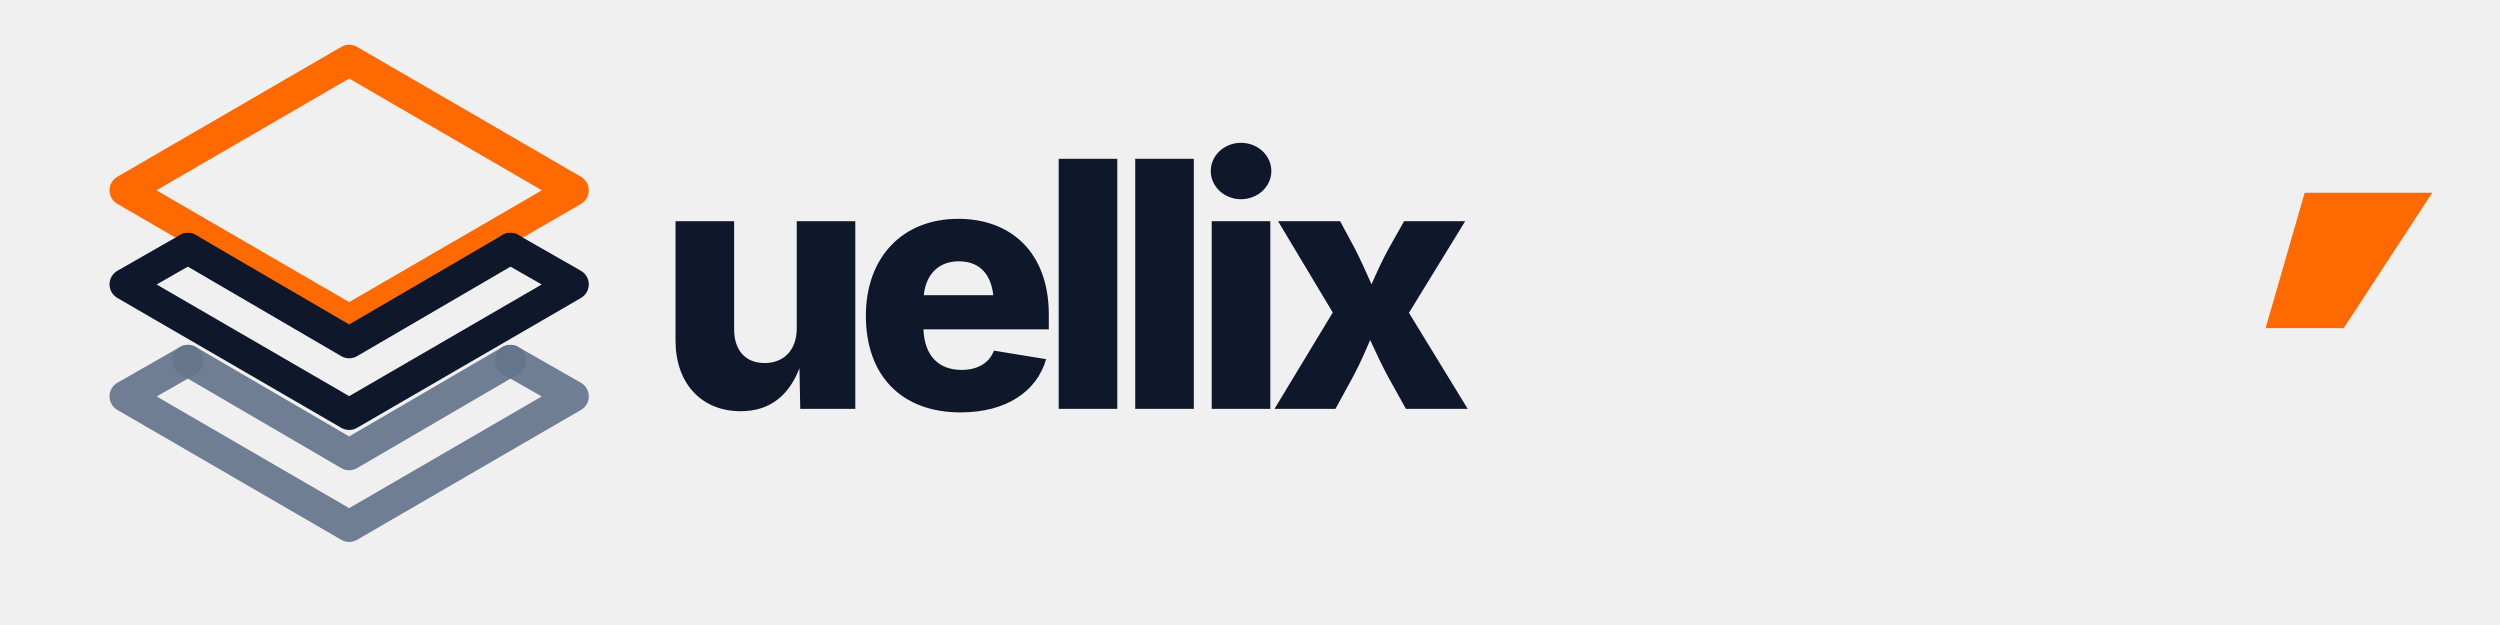
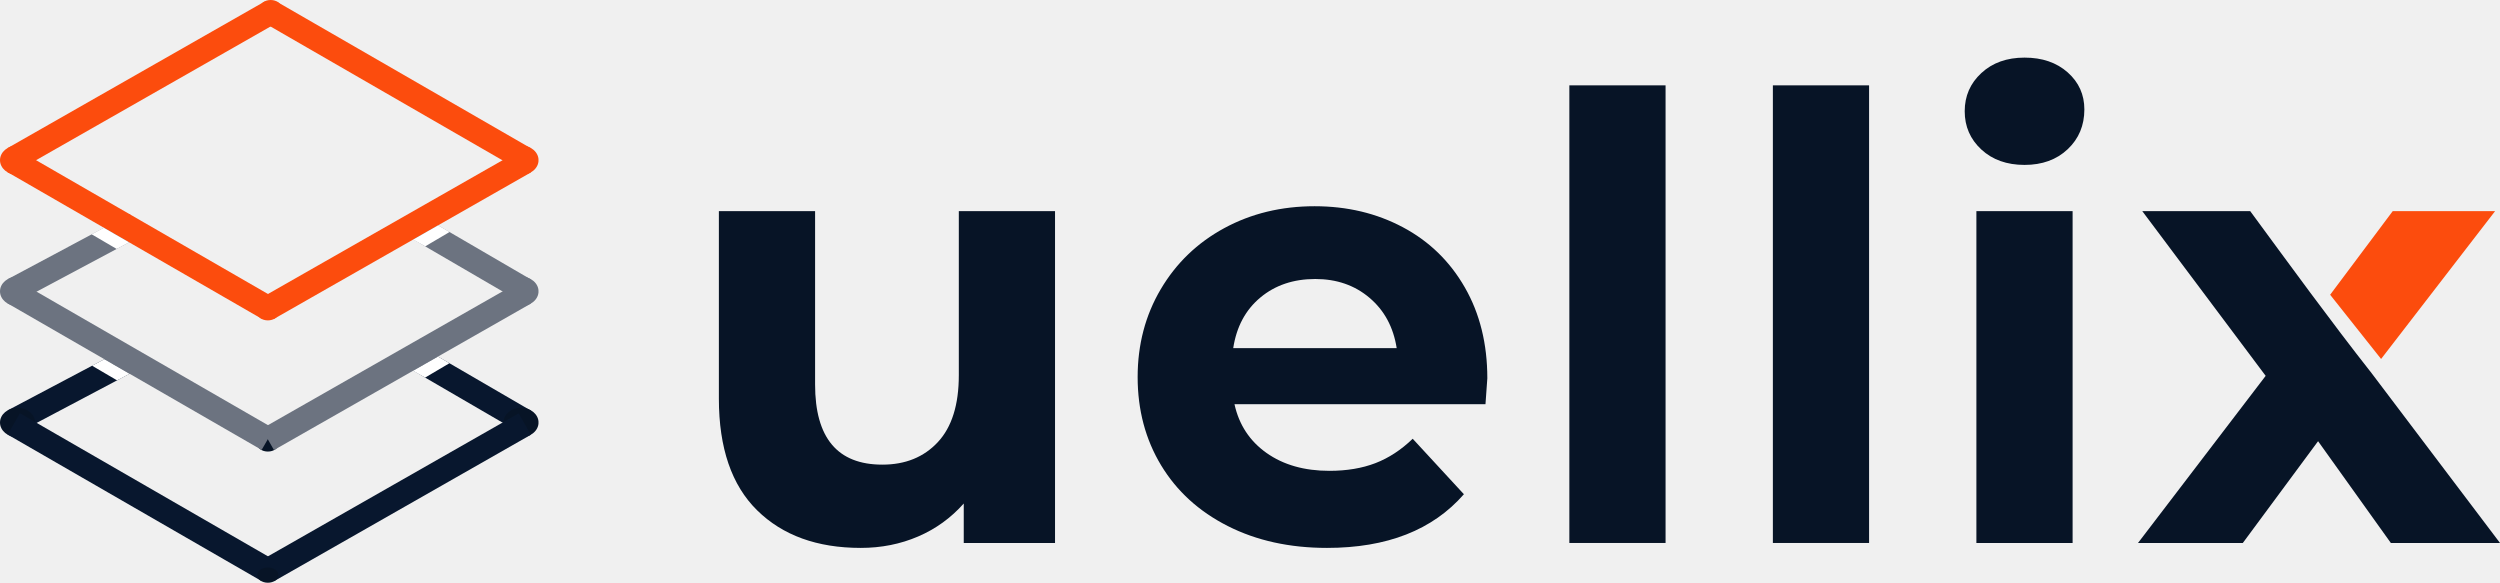
- <svg xmlns="http://www.w3.org/2000/svg" width="960" height="240" viewBox="0 0 960 240" role="img" aria-label="Uellix">
-   <g transform="translate(24 6) scale(0.86)" fill="none" stroke-linecap="round" stroke-linejoin="round" shape-rendering="geometricPrecision">
-     <path d="M128 20 L228 78 L128 136 L28 78 Z" stroke="#FF6A00" stroke-width="14" />
-     <path d="M56 104 L128 146 L200 104" stroke="#0F172A" stroke-width="14" />
-     <path d="M56 104 L28 120 L128 178 L228 120 L200 104" stroke="#0F172A" stroke-width="14" />
-     <path d="M56 154 L128 196 L200 154" stroke="#64748B" stroke-width="14" opacity="0.92" />
-     <path d="M56 154 L28 170 L128 228 L228 170 L200 154" stroke="#64748B" stroke-width="14" opacity="0.92" />
+ <svg xmlns="http://www.w3.org/2000/svg" width="1777.99" height="414.441" viewBox="0 0 470.426 109.654" version="1.1" id="svg1" xml:space="preserve">
+   <defs id="defs1">
+     <clipPath id="42c7b661bc">
+       <path d="m 420.012,319.641 h 8.41 v 6.047 h -8.41 z m 0,0" clip-rule="nonzero" id="path1" />
+     </clipPath>
+     <clipPath id="2e774e1bb2">
+       <path d="m 424.211,319.641 c -2.32,0 -4.199,1.355 -4.199,3.023 0,1.672 1.879,3.023 4.199,3.023 2.316,0 4.199,-1.352 4.199,-3.023 0,-1.668 -1.883,-3.023 -4.199,-3.023 z m 0,0" clip-rule="nonzero" id="path2" />
+     </clipPath>
+     <clipPath id="594c2671c3">
+       <path d="M 0.012,0.641 H 8.422 V 6.688 H 0.012 Z m 0,0" clip-rule="nonzero" id="path3" />
+     </clipPath>
+     <clipPath id="b7e992c3a7">
+       <path d="m 4.211,0.641 c -2.32,0 -4.199,1.355 -4.199,3.023 0,1.672 1.879,3.023 4.199,3.023 2.316,0 4.199,-1.352 4.199,-3.023 0,-1.668 -1.883,-3.023 -4.199,-3.023 z m 0,0" clip-rule="nonzero" id="path4" />
+     </clipPath>
+     <clipPath id="9872908dfa">
+       <rect x="0" width="9" y="0" height="7" id="rect4" />
+     </clipPath>
+     <clipPath id="363e5f3491">
+       <path d="m 317.051,377.219 h 13.918 v 11.68 h -13.918 z m 0,0" clip-rule="nonzero" id="path5" />
+     </clipPath>
+     <clipPath id="7600b9155b">
+       <path d="m 323.996,377.219 c -3.836,0 -6.945,2.613 -6.945,5.84 0,3.223 3.109,5.84 6.945,5.84 3.84,0 6.949,-2.617 6.949,-5.84 0,-3.227 -3.109,-5.84 -6.949,-5.84 z m 0,0" clip-rule="nonzero" id="path6" />
+     </clipPath>
+     <clipPath id="e7b5a8bcc5">
+       <path d="M 0.051,0.219 H 13.961 V 11.898 H 0.051 Z m 0,0" clip-rule="nonzero" id="path7" />
+     </clipPath>
+     <clipPath id="6a6c861897">
+       <path d="m 6.996,0.219 c -3.836,0 -6.945,2.613 -6.945,5.84 0,3.223 3.109,5.84 6.945,5.84 3.84,0 6.949,-2.617 6.949,-5.84 0,-3.227 -3.109,-5.84 -6.949,-5.84 z m 0,0" clip-rule="nonzero" id="path8" />
+     </clipPath>
+     <clipPath id="294761ec06">
+       <rect x="0" width="14" y="0" height="12" id="rect8" />
+     </clipPath>
+     <clipPath id="9ab9f0cb2e">
+       <path d="m 516.383,377.219 h 13.918 v 11.68 h -13.918 z m 0,0" clip-rule="nonzero" id="path9" />
+     </clipPath>
+     <clipPath id="d2515f5a9a">
+       <path d="m 523.332,377.219 c -3.836,0 -6.949,2.613 -6.949,5.84 0,3.223 3.113,5.84 6.949,5.84 3.836,0 6.945,-2.617 6.945,-5.84 0,-3.227 -3.109,-5.84 -6.945,-5.84 z m 0,0" clip-rule="nonzero" id="path10" />
+     </clipPath>
+     <clipPath id="23826a9c17">
+       <path d="M 0.383,0.219 H 14.301 V 11.898 H 0.383 Z m 0,0" clip-rule="nonzero" id="path11" />
+     </clipPath>
+     <clipPath id="35c9fe48d9">
+       <path d="m 7.332,0.219 c -3.836,0 -6.949,2.613 -6.949,5.84 0,3.223 3.113,5.84 6.949,5.84 3.836,0 6.945,-2.617 6.945,-5.84 0,-3.227 -3.109,-5.84 -6.945,-5.84 z m 0,0" clip-rule="nonzero" id="path12" />
+     </clipPath>
+     <clipPath id="cfd81cc7ef">
+       <rect x="0" width="15" y="0" height="12" id="rect12" />
+     </clipPath>
+     <clipPath id="1815b1204b">
+       <path d="m 418.906,440.449 h 8.41 v 6.047 h -8.41 z m 0,0" clip-rule="nonzero" id="path13" />
+     </clipPath>
+     <clipPath id="13f73a0011">
+       <path d="m 423.105,440.449 c -2.32,0 -4.199,1.355 -4.199,3.023 0,1.672 1.879,3.023 4.199,3.023 2.316,0 4.195,-1.352 4.195,-3.023 0,-1.668 -1.879,-3.023 -4.195,-3.023 z m 0,0" clip-rule="nonzero" id="path14" />
+     </clipPath>
+     <clipPath id="6264678bf0">
+       <path d="M 0.906,0.449 H 9.316 V 6.496 H 0.906 Z m 0,0" clip-rule="nonzero" id="path15" />
+     </clipPath>
+     <clipPath id="b8e3ca6c43">
+       <path d="m 5.105,0.449 c -2.32,0 -4.199,1.355 -4.199,3.023 0,1.672 1.879,3.023 4.199,3.023 2.316,0 4.195,-1.352 4.195,-3.023 0,-1.668 -1.879,-3.023 -4.195,-3.023 z m 0,0" clip-rule="nonzero" id="path16" />
+     </clipPath>
+     <clipPath id="0b33aeac96">
+       <rect x="0" width="10" y="0" height="7" id="rect16" />
+     </clipPath>
+     <clipPath id="57063a5257">
+       <path d="m 317.051,481.086 h 13.918 v 11.68 h -13.918 z m 0,0" clip-rule="nonzero" id="path17" />
+     </clipPath>
+     <clipPath id="1aa62119ae">
+       <path d="m 323.996,481.086 c -3.836,0 -6.945,2.617 -6.945,5.84 0,3.227 3.109,5.84 6.945,5.84 3.84,0 6.949,-2.613 6.949,-5.84 0,-3.223 -3.109,-5.84 -6.949,-5.84 z m 0,0" clip-rule="nonzero" id="path18" />
+     </clipPath>
+     <clipPath id="ba0cef3c05">
+       <path d="M 0.051,0.086 H 13.961 V 11.766 H 0.051 Z m 0,0" clip-rule="nonzero" id="path19" />
+     </clipPath>
+     <clipPath id="564879c839">
+       <path d="m 6.996,0.086 c -3.836,0 -6.945,2.617 -6.945,5.84 0,3.227 3.109,5.84 6.945,5.84 3.84,0 6.949,-2.613 6.949,-5.84 0,-3.223 -3.109,-5.84 -6.949,-5.84 z m 0,0" clip-rule="nonzero" id="path20" />
+     </clipPath>
+     <clipPath id="239c40d67b">
+       <rect x="0" width="14" y="0" height="12" id="rect20" />
+     </clipPath>
+     <clipPath id="210054c0f6">
+       <path d="m 516.383,481.086 h 13.918 v 11.68 h -13.918 z m 0,0" clip-rule="nonzero" id="path21" />
+     </clipPath>
+     <clipPath id="db5c3fd384">
+       <path d="m 523.332,481.086 c -3.836,0 -6.949,2.617 -6.949,5.84 0,3.227 3.113,5.84 6.949,5.84 3.836,0 6.945,-2.613 6.945,-5.84 0,-3.223 -3.109,-5.84 -6.945,-5.84 z m 0,0" clip-rule="nonzero" id="path22" />
+     </clipPath>
+     <clipPath id="1cccc8d77e">
+       <path d="M 0.383,0.086 H 14.301 V 11.766 H 0.383 Z m 0,0" clip-rule="nonzero" id="path23" />
+     </clipPath>
+     <clipPath id="0017b533eb">
+       <path d="m 7.332,0.086 c -3.836,0 -6.949,2.617 -6.949,5.84 0,3.227 3.113,5.84 6.949,5.84 3.836,0 6.945,-2.613 6.945,-5.84 0,-3.223 -3.109,-5.84 -6.945,-5.84 z m 0,0" clip-rule="nonzero" id="path24" />
+     </clipPath>
+     <clipPath id="3de1340860">
+       <rect x="0" width="15" y="0" height="12" id="rect24" />
+     </clipPath>
+     <clipPath id="0032ccfe87">
+       <path d="m 317.051,429.152 h 13.918 v 11.68 h -13.918 z m 0,0" clip-rule="nonzero" id="path25" />
+     </clipPath>
+     <clipPath id="f022e74d66">
+       <path d="m 323.996,429.152 c -3.836,0 -6.945,2.613 -6.945,5.84 0,3.227 3.109,5.84 6.945,5.84 3.84,0 6.949,-2.613 6.949,-5.84 0,-3.227 -3.109,-5.84 -6.949,-5.84 z m 0,0" clip-rule="nonzero" id="path26" />
+     </clipPath>
+     <clipPath id="164f67180c">
+       <path d="M 0.051,0.152 H 13.961 V 11.832 H 0.051 Z m 0,0" clip-rule="nonzero" id="path27" />
+     </clipPath>
+     <clipPath id="513f034d1d">
+       <path d="m 6.996,0.152 c -3.836,0 -6.945,2.613 -6.945,5.84 0,3.227 3.109,5.84 6.945,5.84 3.84,0 6.949,-2.613 6.949,-5.84 0,-3.227 -3.109,-5.84 -6.949,-5.84 z m 0,0" clip-rule="nonzero" id="path28" />
+     </clipPath>
+     <clipPath id="240dd160ec">
+       <rect x="0" width="14" y="0" height="12" id="rect28" />
+     </clipPath>
+     <clipPath id="9d6f1ee5d5">
+       <path d="m 516.383,429.152 h 13.918 v 11.68 h -13.918 z m 0,0" clip-rule="nonzero" id="path29" />
+     </clipPath>
+     <clipPath id="3e62781100">
+       <path d="m 523.332,429.152 c -3.836,0 -6.949,2.613 -6.949,5.84 0,3.227 3.113,5.84 6.949,5.84 3.836,0 6.945,-2.613 6.945,-5.84 0,-3.227 -3.109,-5.84 -6.945,-5.84 z m 0,0" clip-rule="nonzero" id="path30" />
+     </clipPath>
+     <clipPath id="6853878bd8">
+       <rect x="0" width="15" y="0" height="12" id="rect32" />
+     </clipPath>
+     <clipPath id="4e6554b5fe">
+       <path d="M 0.383,0.152 H 14.301 V 11.832 H 0.383 Z m 0,0" clip-rule="nonzero" id="path31" />
+     </clipPath>
+     <clipPath id="b5c0dd2462">
+       <path d="m 7.332,0.152 c -3.836,0 -6.949,2.613 -6.949,5.84 0,3.227 3.113,5.84 6.949,5.84 3.836,0 6.945,-2.613 6.945,-5.84 0,-3.227 -3.109,-5.84 -6.945,-5.84 z m 0,0" clip-rule="nonzero" id="path32" />
+     </clipPath>
+     <clipPath id="62fb74cfb9">
+       <path d="m 418.906,492.383 h 8.41 v 6.051 h -8.41 z m 0,0" clip-rule="nonzero" id="path33" />
+     </clipPath>
+     <clipPath id="dfc3062c69">
+       <path d="m 423.105,492.383 c -2.32,0 -4.199,1.355 -4.199,3.023 0,1.672 1.879,3.027 4.199,3.027 2.316,0 4.195,-1.355 4.195,-3.027 0,-1.668 -1.879,-3.023 -4.195,-3.023 z m 0,0" clip-rule="nonzero" id="path34" />
+     </clipPath>
+     <clipPath id="08c86ac918">
+       <path d="M 0.906,0.383 H 9.316 V 6.434 H 0.906 Z m 0,0" clip-rule="nonzero" id="path35" />
+     </clipPath>
+     <clipPath id="88b48ca2aa">
+       <path d="m 5.105,0.383 c -2.32,0 -4.199,1.355 -4.199,3.023 0,1.672 1.879,3.027 4.199,3.027 2.316,0 4.195,-1.355 4.195,-3.027 0,-1.668 -1.879,-3.023 -4.195,-3.023 z m 0,0" clip-rule="nonzero" id="path36" />
+     </clipPath>
+     <clipPath id="15dc9f2090">
+       <rect x="0" width="10" y="0" height="7" id="rect36" />
+     </clipPath>
+     <clipPath id="ba25fb365d">
+       <path d="m 418.906,544.32 h 8.41 v 6.047 h -8.41 z m 0,0" clip-rule="nonzero" id="path37" />
+     </clipPath>
+     <clipPath id="97ef215beb">
+       <path d="m 423.105,544.32 c -2.32,0 -4.199,1.352 -4.199,3.023 0,1.668 1.879,3.023 4.199,3.023 2.316,0 4.195,-1.355 4.195,-3.023 0,-1.672 -1.879,-3.023 -4.195,-3.023 z m 0,0" clip-rule="nonzero" id="path38" />
+     </clipPath>
+     <clipPath id="b5f885ac0e">
+       <rect x="0" width="10" y="0" height="7" id="rect40" />
+     </clipPath>
+   </defs>
+   <g id="layer1" transform="translate(-29.37012,-77.46459)">
+     <g id="g2" transform="matrix(0.3527778,0,0,0.3527778,-20.73393,-43.29532)">
+       <g id="g185" transform="matrix(1.347182,0,0,1.347182,-285.0978,-88.30251)">
+         <g id="g3">
+           <g id="g186">
+             <g fill="#000000" fill-opacity="1" id="g46" transform="translate(-21.75,0.7500014)" style="fill:#071426;fill-opacity:1">
+               <g transform="translate(606.585,533.8723)" id="g45" style="fill:#071426;fill-opacity:1">
+                 <g id="g44" style="fill:#071426;fill-opacity:1">
+                   <path d="M 149.938,-131.375 V 0 h -36.141 v -15.625 c -5.055,5.699 -11.078,10.055 -18.078,13.062 -7,3.008 -14.57,4.516 -22.703,4.516 -17.262,0 -30.938,-4.961 -41.031,-14.891 C 21.891,-22.875 16.844,-37.609 16.844,-57.141 V -131.375 H 54.938 v 68.625 c 0,21.156 8.875,31.734 26.625,31.734 9.113,0 16.438,-2.969 21.969,-8.906 5.539,-5.945 8.312,-14.781 8.312,-26.5 V -131.375 Z m 0,0" id="path44" style="fill:#071426;fill-opacity:1" />
+                 </g>
+               </g>
+             </g>
+             <g fill="#000000" fill-opacity="1" id="g49" transform="translate(-21.75,0.7500014)" style="fill:#071426;fill-opacity:1">
+               <g transform="translate(781.4213,533.8723)" id="g48" style="fill:#071426;fill-opacity:1">
+                 <g id="g47" style="fill:#071426;fill-opacity:1">
+                   <path d="m 146.266,-65.203 c 0,0.492 -0.246,3.914 -0.734,10.266 h -99.375 c 1.789,8.137 6.02,14.57 12.688,19.297 6.676,4.719 14.977,7.078 24.906,7.078 6.844,0 12.91,-1.016 18.203,-3.047 5.289,-2.039 10.211,-5.258 14.766,-9.656 l 20.266,21.969 c -12.367,14.168 -30.434,21.25 -54.203,21.25 -14.812,0 -27.918,-2.891 -39.312,-8.672 C 32.07,-12.5 23.281,-20.516 17.094,-30.766 10.906,-41.023 7.812,-52.664 7.812,-65.688 c 0,-12.863 3.051,-24.461 9.156,-34.797 6.102,-10.332 14.484,-18.391 25.141,-24.172 10.664,-5.781 22.594,-8.672 35.781,-8.672 12.863,0 24.504,2.773 34.922,8.312 10.414,5.531 18.594,13.469 24.531,23.812 5.945,10.336 8.922,22.336 8.922,36 z M 78.141,-104.516 c -8.625,0 -15.871,2.445 -21.734,7.328 -5.867,4.887 -9.449,11.562 -10.75,20.031 H 110.375 c -1.305,-8.301 -4.887,-14.938 -10.75,-19.906 -5.855,-4.969 -13.016,-7.453 -21.484,-7.453 z m 0,0" id="path46" style="fill:#071426;fill-opacity:1" />
+                 </g>
+               </g>
+             </g>
+             <g fill="#000000" fill-opacity="1" id="g52" transform="translate(-21.75,0.7500014)" style="fill:#071426;fill-opacity:1">
+               <g transform="translate(942.5833,533.8723)" id="g51" style="fill:#071426;fill-opacity:1">
+                 <g id="g50" style="fill:#071426;fill-opacity:1">
+                   <path d="m 17.578,-181.188 h 38.094 V 0 h -38.094 z m 0,0" id="path49" style="fill:#071426;fill-opacity:1" />
+                 </g>
+               </g>
+             </g>
+             <g fill="#000000" fill-opacity="1" id="g55" transform="translate(-21.75,0.7500014)" style="fill:#071426;fill-opacity:1">
+               <g transform="translate(1023.164,533.8723)" id="g54" style="fill:#071426;fill-opacity:1">
+                 <g id="g53" style="fill:#071426;fill-opacity:1">
+                   <path d="m 17.578,-181.188 h 38.094 V 0 h -38.094 z m 0,0" id="path52" style="fill:#071426;fill-opacity:1" />
+                 </g>
+               </g>
+             </g>
+             <g fill="#000000" fill-opacity="1" id="g58" transform="translate(-21.75,0.7500014)" style="fill:#071426;fill-opacity:1">
+               <g transform="translate(1103.745,533.8723)" id="g57" style="fill:#071426;fill-opacity:1">
+                 <g id="g56" style="fill:#071426;fill-opacity:1">
+                   <path d="m 17.578,-131.375 h 38.094 V 0 h -38.094 z m 19.062,-18.312 c -7,0 -12.699,-2.031 -17.094,-6.094 -4.398,-4.07 -6.594,-9.125 -6.594,-15.156 0,-6.02 2.195,-11.062 6.594,-15.125 4.395,-4.07 10.094,-6.109 17.094,-6.109 7,0 12.695,1.953 17.094,5.859 4.395,3.906 6.594,8.793 6.594,14.656 0,6.344 -2.199,11.594 -6.594,15.75 -4.398,4.148 -10.094,6.219 -17.094,6.219 z m 0,0" id="path55" style="fill:#071426;fill-opacity:1" />
+                 </g>
+               </g>
+             </g>
+             <g id="g59" transform="translate(1162.577,534.6223)" style="fill:#071426;fill-opacity:1">
+               <path id="path58" d="m 77.058,-98.279 20.172,25.426 45.131,-58.522 h -40.532 z" style="fill:#fc4c0d;fill-opacity:1" />
+               <path id="path174" d="M 2.687,-131.375 51.531,-66.172 0.985,-4.2099708e-4 H 42.484 L 72.282,-40.297 101.094,-4.2099708e-4 h 43.219 L 93.531,-67.156 C 76.989,-88.182 61.276,-109.831 45.422,-131.375 Z" style="fill:#071426;fill-opacity:1" />
+             </g>
+             <g id="g4" style="fill:#071426;fill-opacity:1">
+               <path stroke-linecap="butt" transform="matrix(0.662983,-0.350648,0.350648,0.662983,320.2107,482.0532)" fill="none" stroke-linejoin="miter" d="M -0.002,6.5 67.978,6.502" stroke="#08172e" stroke-width="13" stroke-opacity="1" stroke-miterlimit="4" id="path87" style="fill:#071426;fill-opacity:1" />
+               <path stroke-linecap="butt" fill="none" stroke-linejoin="miter" d="M 0.001,6.501 68.34,6.499" stroke="#08172e" stroke-width="13" stroke-opacity="1" stroke-miterlimit="4" id="path88" transform="matrix(-0.648304,-0.377096,0.377096,-0.648304,522.3462,490.6444)" style="fill:#071426;fill-opacity:1" />
+               <g clip-path="url(#57063a5257)" id="g94" style="fill:#071426;fill-opacity:1">
+                 <g clip-path="url(#1aa62119ae)" id="g93" style="fill:#071426;fill-opacity:1">
+                   <g transform="translate(317,481)" id="g92" style="fill:#071426;fill-opacity:1">
+                     <g clip-path="url(#239c40d67b)" id="g91" style="fill:#071426;fill-opacity:1">
+                       <g clip-path="url(#ba0cef3c05)" id="g90" style="fill:#071426;fill-opacity:1">
+                         <g clip-path="url(#564879c839)" id="g89" style="fill:#071426;fill-opacity:1">
+                           <path fill="#000000" d="M 0.051,0.086 H 13.922 V 11.766 H 0.051 Z m 0,0" fill-opacity="1" fill-rule="nonzero" id="path89" style="fill:#071426;fill-opacity:1" />
+                         </g>
+                       </g>
+                     </g>
+                   </g>
+                 </g>
+               </g>
+               <g clip-path="url(#210054c0f6)" id="g100" style="fill:#071426;fill-opacity:1">
+                 <g clip-path="url(#db5c3fd384)" id="g99" style="fill:#071426;fill-opacity:1">
+                   <g transform="translate(516,481)" id="g98" style="fill:#071426;fill-opacity:1">
+                     <g clip-path="url(#3de1340860)" id="g97" style="fill:#071426;fill-opacity:1">
+                       <g clip-path="url(#1cccc8d77e)" id="g96" style="fill:#071426;fill-opacity:1">
+                         <g clip-path="url(#0017b533eb)" id="g95" style="fill:#071426;fill-opacity:1">
+                           <path fill="#000000" d="M 0.383,0.086 H 14.254 V 11.766 H 0.383 Z m 0,0" fill-opacity="1" fill-rule="nonzero" id="path94" style="fill:#071426;fill-opacity:1" />
+                         </g>
+                       </g>
+                     </g>
+                   </g>
+                 </g>
+               </g>
+               <path stroke-linecap="butt" transform="matrix(-0.651538,0.371481,-0.371481,-0.651538,527.2343,491.783)" fill="none" stroke-linejoin="miter" d="M -0.002,6.501 156.103,6.498" stroke="#08172e" stroke-width="13" stroke-opacity="1" stroke-miterlimit="4" id="path100" style="fill:#071426;fill-opacity:1" />
+               <path stroke-linecap="butt" transform="matrix(0.649644,0.374783,-0.374783,0.649644,324.9475,483.2578)" fill="none" stroke-linejoin="miter" d="M 3.96281e-4,6.5 154.797,6.5" stroke="#08172e" stroke-width="13" stroke-opacity="1" stroke-miterlimit="4" id="path101" style="fill:#071426;fill-opacity:1" />
+               <g clip-path="url(#62fb74cfb9)" id="g121" style="fill:#071426;fill-opacity:1">
+                 <g clip-path="url(#dfc3062c69)" id="g120" style="fill:#071426;fill-opacity:1">
+                   <g transform="translate(418,492)" id="g119" style="fill:#071426;fill-opacity:1">
+                     <g clip-path="url(#15dc9f2090)" id="g118" style="fill:#071426;fill-opacity:1">
+                       <g clip-path="url(#08c86ac918)" id="g117" style="fill:#071426;fill-opacity:1">
+                         <g clip-path="url(#88b48ca2aa)" id="g116" style="fill:#071426;fill-opacity:1">
+                           <path fill="#6c7380" d="M 0.906,0.383 H 9.293 V 6.434 H 0.906 Z m 0,0" fill-opacity="1" fill-rule="nonzero" id="path115" style="fill:#071426;fill-opacity:1" />
+                         </g>
+                       </g>
+                     </g>
+                   </g>
+                 </g>
+               </g>
+               <g clip-path="url(#ba25fb365d)" id="g127" style="fill:#071426;fill-opacity:1">
+                 <g clip-path="url(#97ef215beb)" id="g126" style="fill:#071426;fill-opacity:1">
+                   <g transform="translate(418,544)" id="g125" style="fill:#071426;fill-opacity:1">
+                     <g clip-path="url(#b5f885ac0e)" id="g124" style="fill:#071426;fill-opacity:1">
+                       <g clip-path="url(#1401127512)" id="g123" style="fill:#071426;fill-opacity:1">
+                         <g clip-path="url(#0b24a174b9)" id="g122" style="fill:#071426;fill-opacity:1">
+                           <path fill="#000000" d="M 0.906,0.32 H 9.293 V 6.367 H 0.906 Z m 0,0" fill-opacity="1" fill-rule="nonzero" id="path121" style="fill:#071426;fill-opacity:1" />
+                         </g>
+                       </g>
+                     </g>
+                   </g>
+                 </g>
+               </g>
+             </g>
+             <g id="g5">
+               <path stroke-linecap="butt" transform="matrix(0.661696,-0.35307,0.35307,0.661696,320.1948,430.1261)" fill="none" stroke-linejoin="miter" d="m -8.52264e-4,6.497 61.267,0.003 1.974,1.019e-4 0.586,3.03e-5 9.09,4.696e-4" stroke="#6c7380" stroke-width="13" stroke-opacity="1" stroke-miterlimit="4" id="path43" />
+               <path stroke-linecap="butt" transform="matrix(-0.648028,-0.37757,0.37757,-0.648028,522.3446,438.7082)" fill="none" stroke-linejoin="miter" d="M 0.002,6.499 68.365,6.5" stroke="#6c7380" stroke-width="13" stroke-opacity="1" stroke-miterlimit="4" id="path61" />
+               <path stroke-linecap="butt" transform="matrix(-0.651538,0.371481,-0.371481,-0.651538,527.2343,439.8482)" fill="none" stroke-linejoin="miter" d="M -7.18619e-4,6.499 156.102,6.501" stroke="#6c7380" stroke-width="13" stroke-opacity="1" stroke-miterlimit="4" id="path102" />
+               <path stroke-linecap="butt" transform="matrix(0.649644,0.374783,-0.374783,0.649644,324.9475,431.323)" fill="none" stroke-linejoin="miter" d="M 0.001,6.501 154.795,6.497" stroke="#6c7380" stroke-width="13" stroke-opacity="1" stroke-miterlimit="4" id="path103" />
+               <g clip-path="url(#0032ccfe87)" id="g109">
+                 <g clip-path="url(#f022e74d66)" id="g108">
+                   <g transform="translate(317,429)" id="g107">
+                     <g clip-path="url(#240dd160ec)" id="g106">
+                       <g clip-path="url(#164f67180c)" id="g105">
+                         <g clip-path="url(#513f034d1d)" id="g104">
+                           <path fill="#6c7380" d="M 0.051,0.152 H 13.922 V 11.832 H 0.051 Z m 0,0" fill-opacity="1" fill-rule="nonzero" id="path104" />
+                         </g>
+                       </g>
+                     </g>
+                   </g>
+                 </g>
+               </g>
+               <g clip-path="url(#9d6f1ee5d5)" id="g115">
+                 <g clip-path="url(#3e62781100)" id="g114">
+                   <g transform="translate(516,429)" id="g113">
+                     <g clip-path="url(#6853878bd8)" id="g112">
+                       <g clip-path="url(#4e6554b5fe)" id="g111">
+                         <g clip-path="url(#b5c0dd2462)" id="g110">
+                           <path fill="#6c7380" d="M 0.383,0.152 H 14.254 V 11.832 H 0.383 Z m 0,0" fill-opacity="1" fill-rule="nonzero" id="path109" />
+                         </g>
+                       </g>
+                     </g>
+                   </g>
+                 </g>
+               </g>
+             </g>
+             <g id="g6">
+               <g id="g184">
+                 <path stroke-linecap="butt" transform="matrix(0.651538,-0.371481,0.371481,0.651538,320.0752,378.2577)" fill="none" stroke-linejoin="miter" d="M -0.001,6.498 156.101,6.5" stroke="#fc4c0d" stroke-width="13" stroke-opacity="1" stroke-miterlimit="4" id="path42" style="display:inline" />
+                 <path stroke-linecap="butt" transform="matrix(-0.649644,-0.374783,0.374783,-0.649644,522.3593,386.783)" fill="none" stroke-linejoin="miter" d="M -5.68608e-4,6.503 154.793,6.499" stroke="#fc4c0d" stroke-width="13" stroke-opacity="1" stroke-miterlimit="4" id="path62" style="display:inline" />
+                 <g clip-path="url(#42c7b661bc)" id="g68" style="display:inline">
+                   <g clip-path="url(#2e774e1bb2)" id="g67">
+                     <g transform="translate(420,319)" id="g66">
+                       <g clip-path="url(#9872908dfa)" id="g65">
+                         <g clip-path="url(#594c2671c3)" id="g64">
+                           <g clip-path="url(#b7e992c3a7)" id="g63">
+                             <path fill="#fc4c0d" d="M 0.012,0.641 H 8.398 V 6.688 H 0.012 Z m 0,0" fill-opacity="1" fill-rule="nonzero" id="path63" />
+                           </g>
+                         </g>
+                       </g>
+                     </g>
+                   </g>
+                 </g>
+                 <g clip-path="url(#363e5f3491)" id="g74" style="display:inline">
+                   <g clip-path="url(#7600b9155b)" id="g73">
+                     <g transform="translate(317,377)" id="g72">
+                       <g clip-path="url(#294761ec06)" id="g71">
+                         <g clip-path="url(#e7b5a8bcc5)" id="g70">
+                           <g clip-path="url(#6a6c861897)" id="g69">
+                             <path fill="#fc4c0d" d="M 0.051,0.219 H 13.922 V 11.898 H 0.051 Z m 0,0" fill-opacity="1" fill-rule="nonzero" id="path68" />
+                           </g>
+                         </g>
+                       </g>
+                     </g>
+                   </g>
+                 </g>
+                 <g clip-path="url(#9ab9f0cb2e)" id="g80" style="display:inline">
+                   <g clip-path="url(#d2515f5a9a)" id="g79">
+                     <g transform="translate(516,377)" id="g78">
+                       <g clip-path="url(#cfd81cc7ef)" id="g77">
+                         <g clip-path="url(#23826a9c17)" id="g76">
+                           <g clip-path="url(#35c9fe48d9)" id="g75">
+                             <path fill="#fc4c0d" d="M 0.383,0.219 H 14.254 V 11.898 H 0.383 Z m 0,0" fill-opacity="1" fill-rule="nonzero" id="path74" />
+                           </g>
+                         </g>
+                       </g>
+                     </g>
+                   </g>
+                 </g>
+                 <path stroke-linecap="butt" transform="matrix(-0.651538,0.371481,-0.371481,-0.651538,527.2343,387.9134)" fill="none" stroke-linejoin="miter" d="M 7.46915e-5,6.498 156.102,6.499" stroke="#fc4c0d" stroke-width="13" stroke-opacity="1" stroke-miterlimit="4" id="path80" style="display:inline" />
+                 <path stroke-linecap="butt" fill="none" stroke-linejoin="miter" d="M -5.92864e-4,6.498 154.796,6.499" stroke="#fc4c0d" stroke-width="13" stroke-opacity="1" stroke-miterlimit="4" id="path81" transform="matrix(0.649644,0.374783,-0.374783,0.649644,324.9475,379.3881)" style="display:inline" />
+                 <g clip-path="url(#1815b1204b)" id="g87">
+                   <g clip-path="url(#13f73a0011)" id="g86">
+                     <g transform="translate(418,440)" id="g85">
+                       <g clip-path="url(#0b33aeac96)" id="g84">
+                         <g clip-path="url(#6264678bf0)" id="g83">
+                           <g clip-path="url(#b8e3ca6c43)" id="g82">
+                             <path fill="#fc4c0d" d="M 0.906,0.449 H 9.293 V 6.496 H 0.906 Z m 0,0" fill-opacity="1" fill-rule="nonzero" id="path82" />
+                           </g>
+                         </g>
+                       </g>
+                     </g>
+                   </g>
+                 </g>
+                 <path style="opacity:1;fill:#ffffff;fill-opacity:1;stroke:#7c3636;stroke-width:0;stroke-dasharray:none;stroke-opacity:1" d="m 358.16,409.814 10.034,5.784 -4.934,2.622 -9.936,-5.82 z m 9.967,8.376 -8.249,-6.146 z" id="path184" />
+                 <path style="fill:#ffffff;fill-opacity:1;stroke:#7c3636;stroke-width:0;stroke-dasharray:none;stroke-opacity:1" d="m 358.376,461.866 10.004,5.784 -4.963,2.599 -9.936,-5.82 z m 11.724,7.907 -10.066,-5.701 z" id="path184-0" />
+                 <path style="fill:#ffffff;fill-opacity:1;stroke:#7c3636;stroke-width:0;stroke-dasharray:none;stroke-opacity:1" d="m 490.516,408.85 -9.896,5.643 4.782,2.692 9.666,-5.703 z m -9.829,8.235 8.249,-6.146 z" id="path184-8" />
+                 <path style="fill:#ffffff;fill-opacity:1;stroke:#7c3636;stroke-width:0;stroke-dasharray:none;stroke-opacity:1" d="m 490.469,460.811 -9.896,5.643 4.782,2.692 9.666,-5.703 z m -9.829,8.235 8.249,-6.146 z" id="path184-8-8" />
+               </g>
+             </g>
+           </g>
+         </g>
+       </g>
+     </g>
  </g>
-   <text x="252" y="157" font-family="Manrope, Inter, Avenir Next, Arial, sans-serif" font-size="132" font-weight="800" letter-spacing="-8" fill="#0F172A">uellix</text>
-   <path d="M885 74 L934 74 L900 126 L870 126 Z" fill="#FF6A00" />
</svg>
